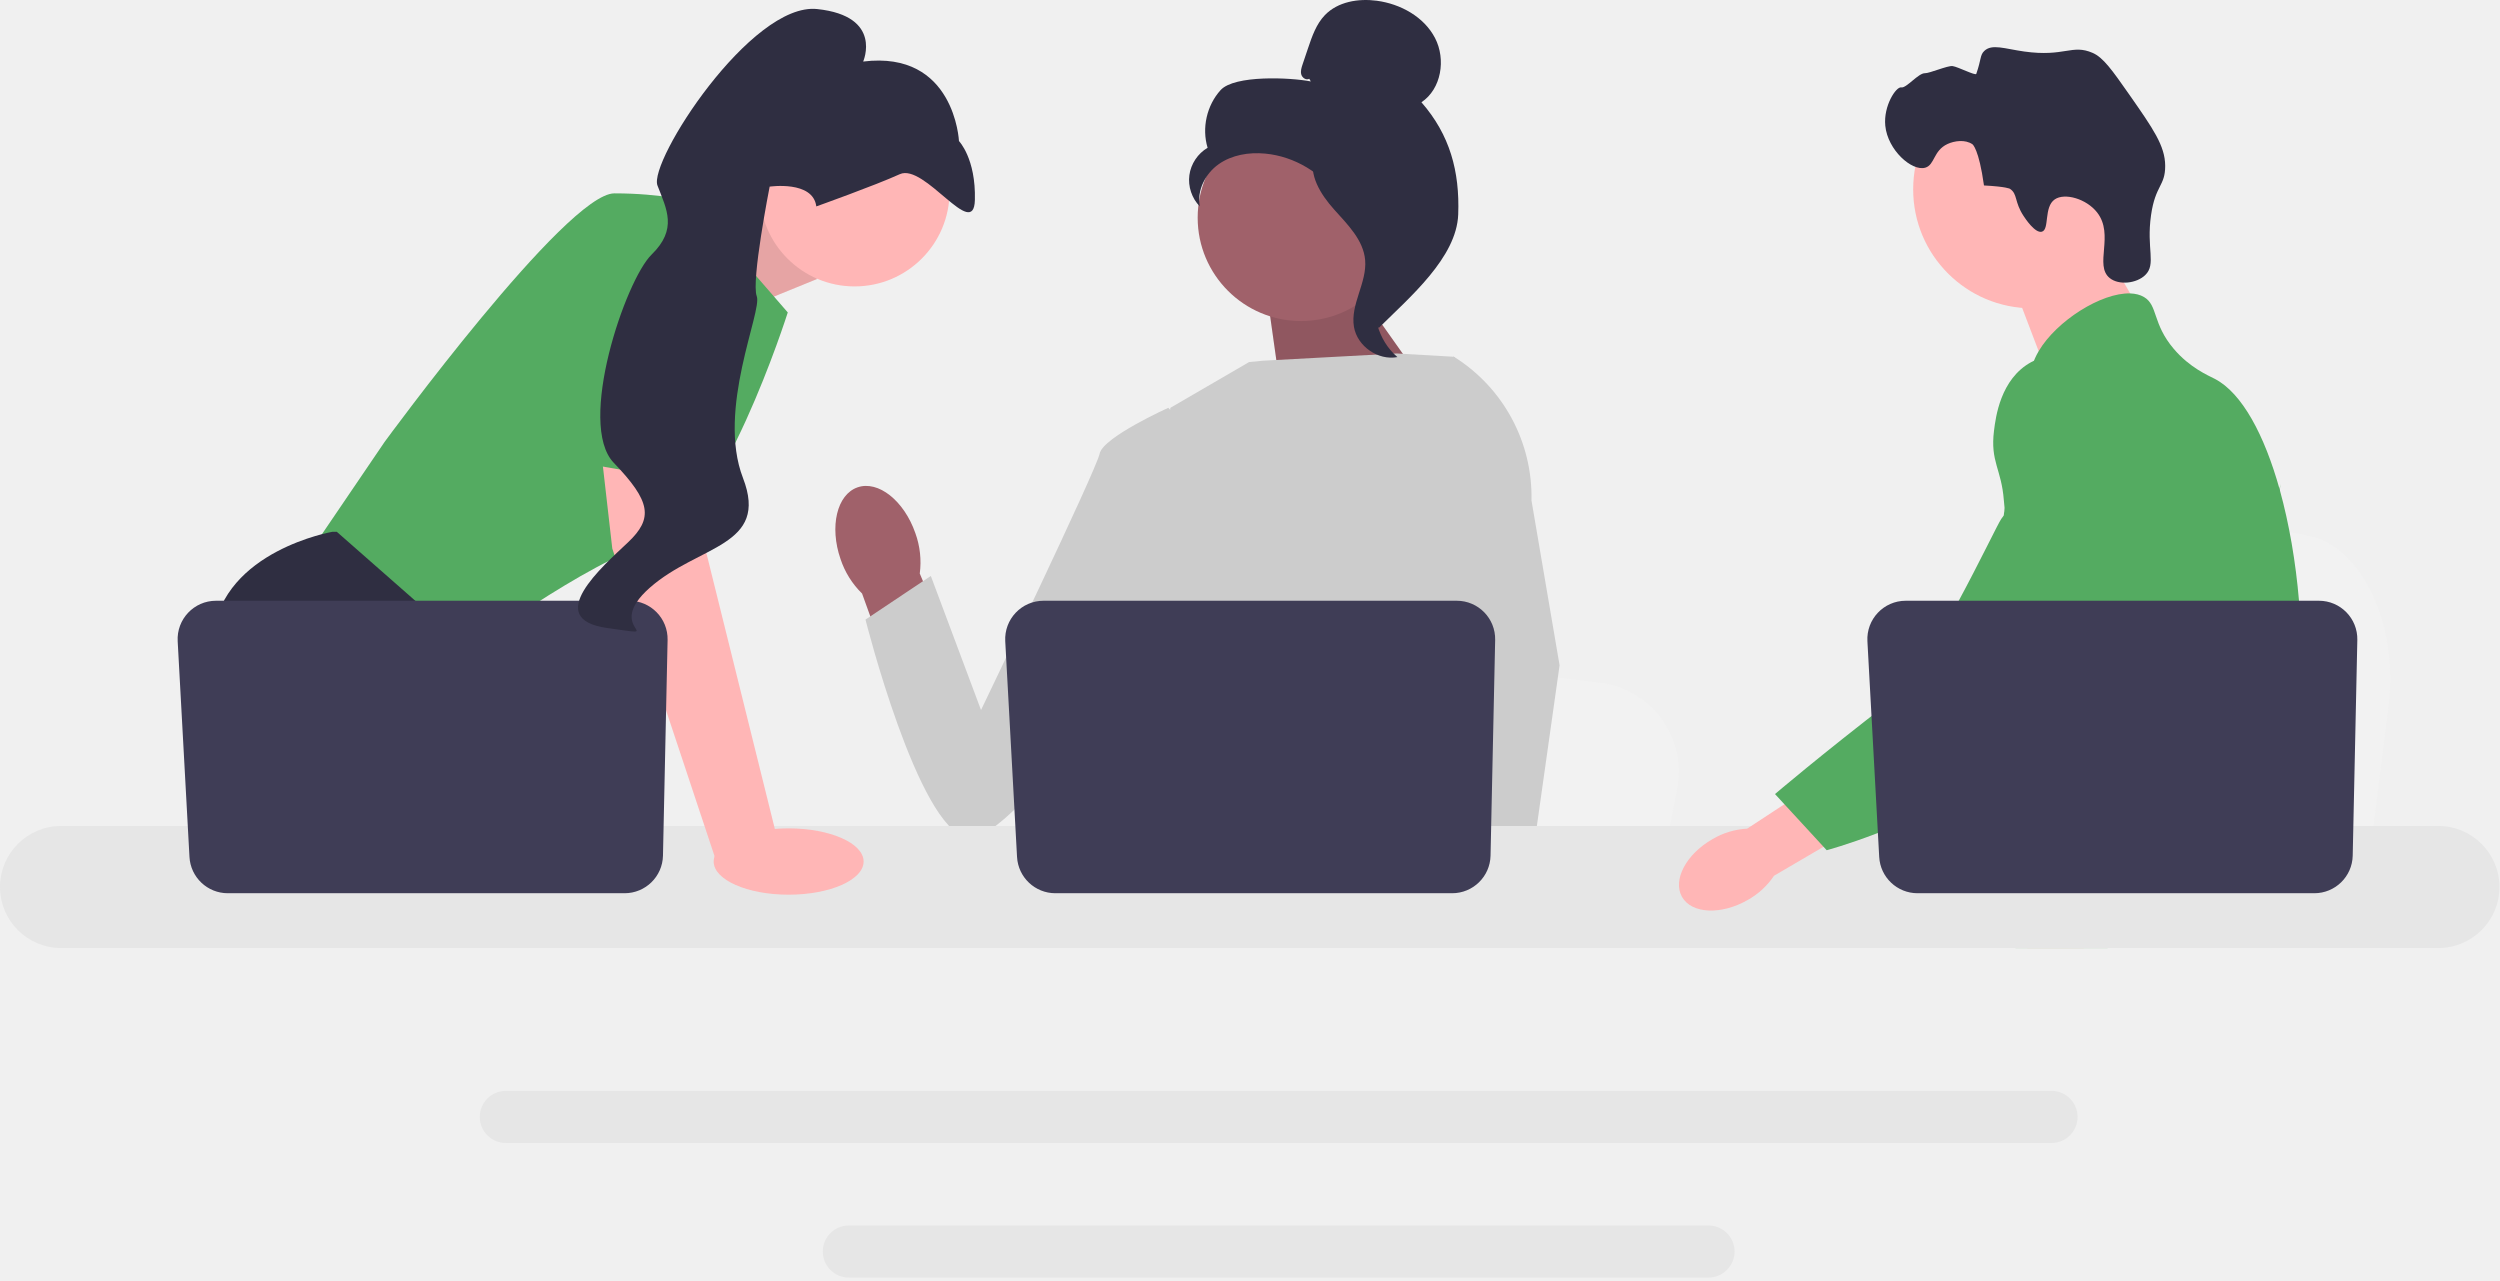
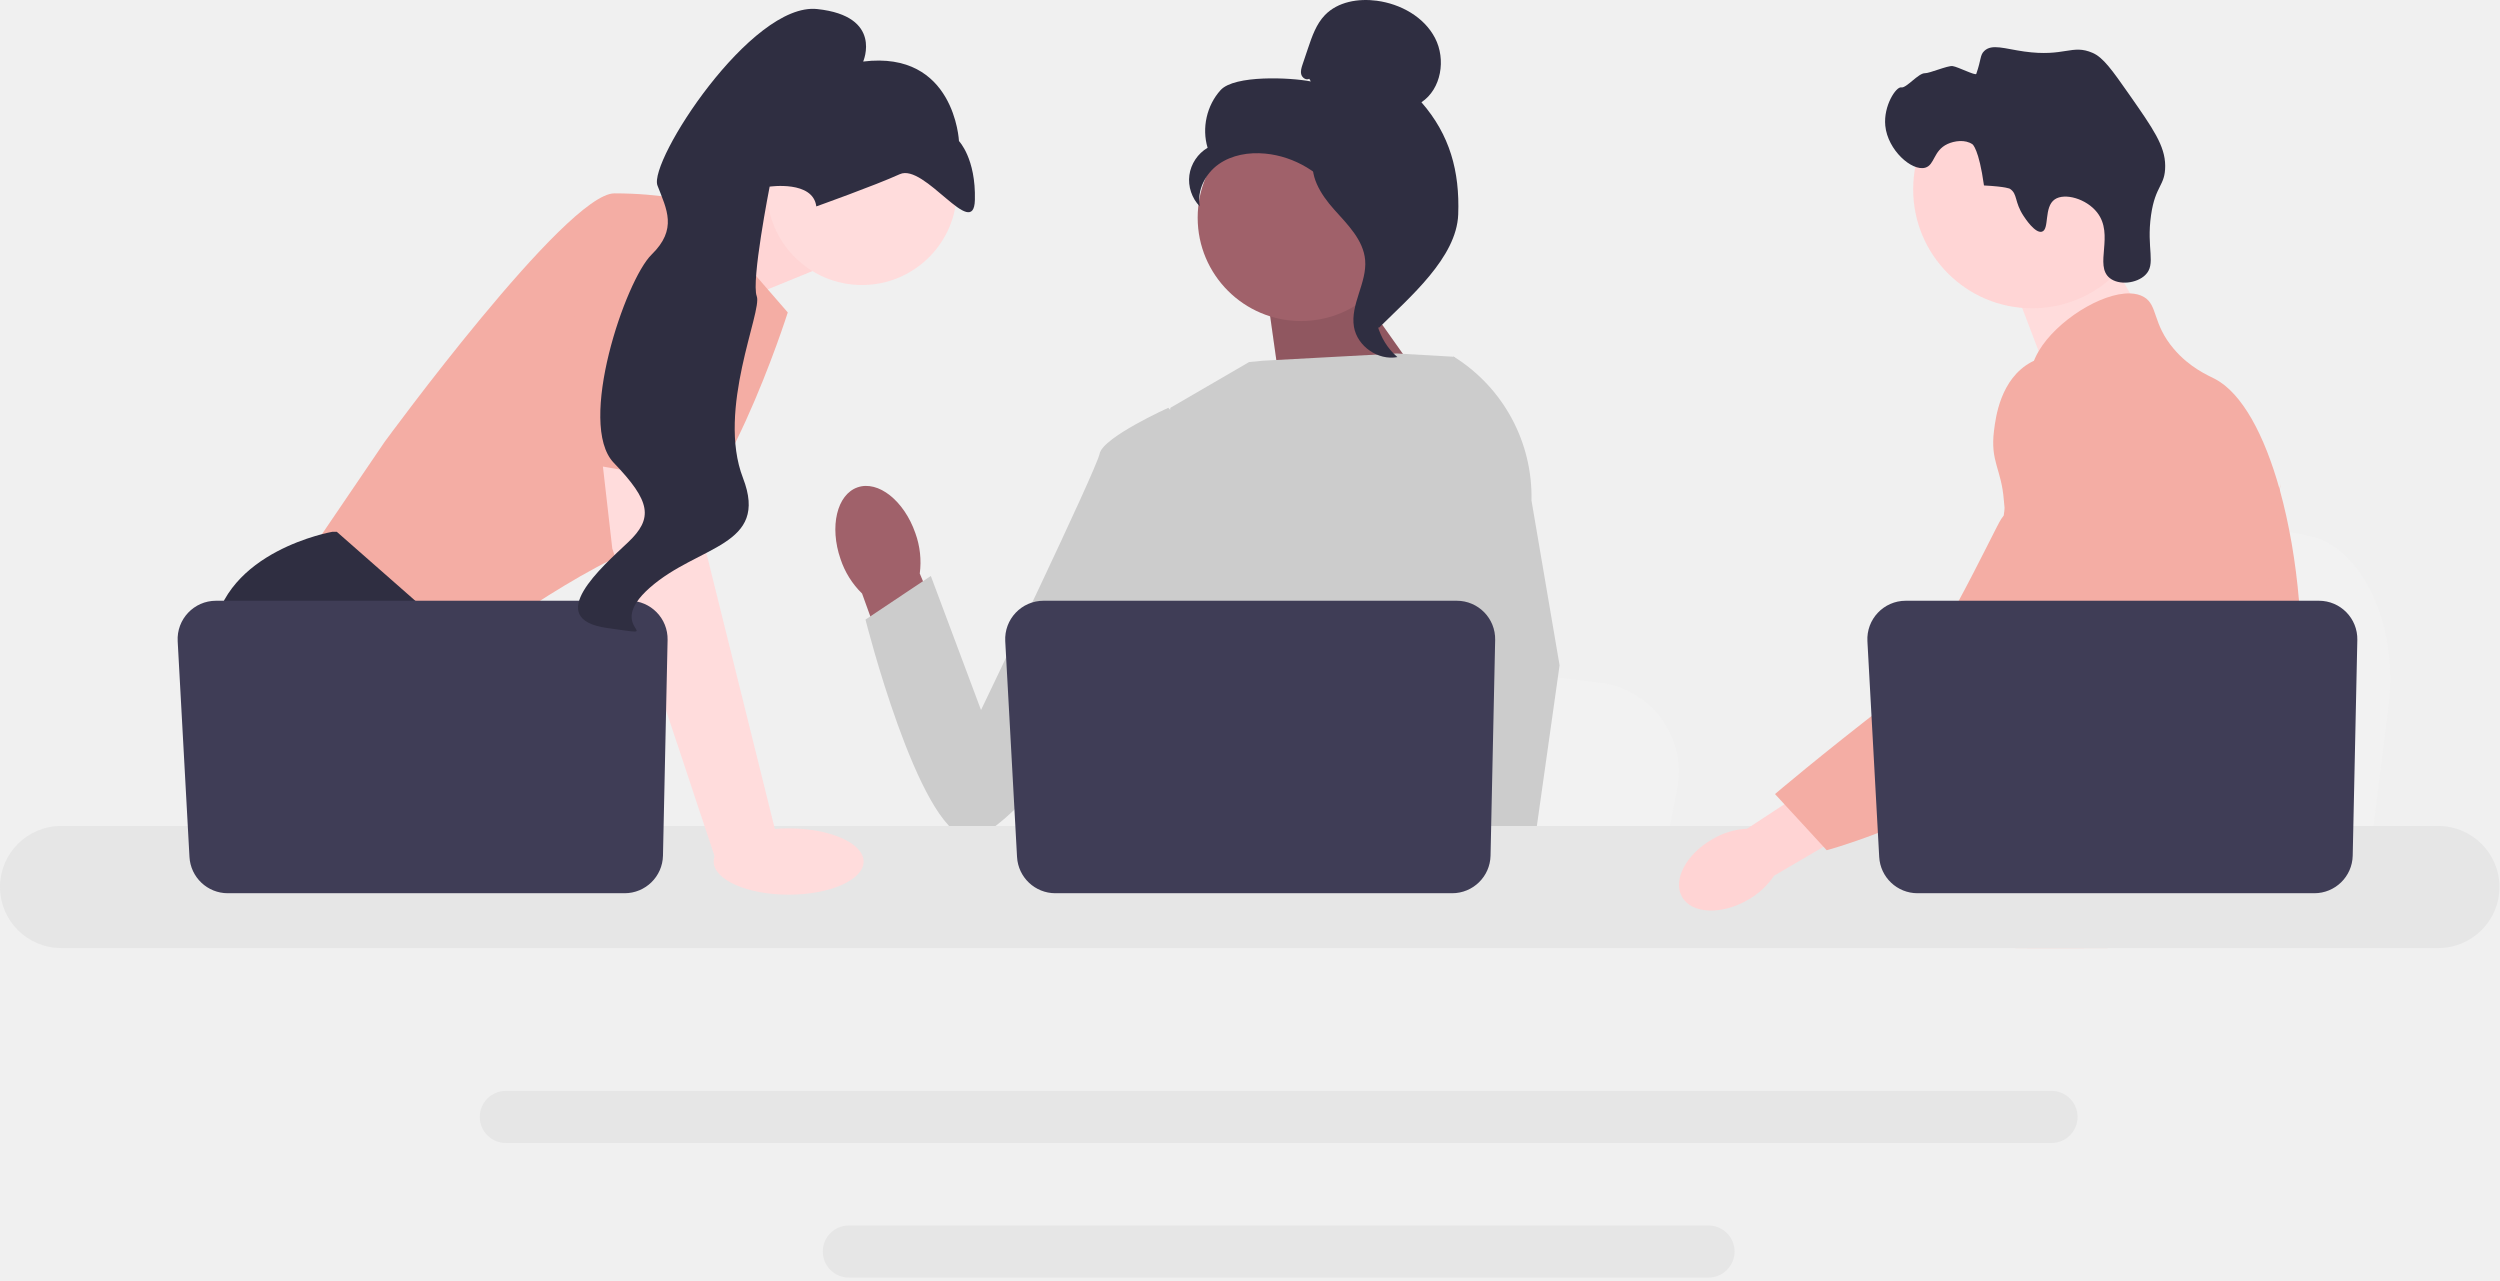
<svg xmlns="http://www.w3.org/2000/svg" fill="none" viewBox="0 0 867 444">
  <g clip-path="url(#a)">
-     <path fill="#F2F2F2" d="m828.335 244.952-2.715 21.622-6.74 53.704H683.498c1.057-12.037 2.502-29.362 4.046-48.065.152-1.868.312-3.748.464-5.639 3.872-47.014 8.108-100.216 8.108-100.216l17.799 3.315 34.532 6.422 14.071 2.615 37.682 7.016c18.787 3.491 31.71 30.693 28.135 59.226Z" />
-     <path fill="#FFB6B6" d="m725.93 79.358 16.649 29.134-31.999 22.677-13.65-35.811 29-16Z" />
-     <path fill="#FFB6B6" d="M704.735 106.92c22.779 0 41.244-18.466 41.244-41.245 0-22.778-18.465-41.244-41.244-41.244-22.778 0-41.244 18.466-41.244 41.245 0 22.778 18.466 41.244 41.244 41.244Z" />
-     <path fill="#2F2E41" d="M701.774 74.896c-3.275-4.984-1.99-7.591-4.731-9.423 0 0-1.104-.737-9-1.157-1.768-12.724-3.975-14.267-3.975-14.267-2.543-1.779-6.318-1.2-8.666-.113-4.966 2.3-4.391 7.27-7.735 8.22-4.619 1.314-13.024-6.091-13.852-14.569-.675-6.915 3.78-13.631 5.547-13.276 1.752.352 5.947-5.003 8.212-4.92 1.547.056 7.867-2.69 9.567-2.476 1.857.235 7.978 3.43 8.233 2.7 1.773-5.073 1.252-6.48 2.756-7.93 2.666-2.572 7.026-.781 13.867.18 14.074 1.978 16.53-2.663 23.743.482 3.644 1.59 6.692 5.874 12.641 14.38 8.319 11.895 12.479 17.843 12.506 24.78.027 7.074-3.399 6.625-4.904 17.098-1.675 11.658 1.884 16.989-2.004 20.776-3.005 2.928-9.113 3.623-12.322 1.053-5.494-4.398 1.696-15.012-4.384-22.766-3.732-4.76-11.238-6.878-14.676-4.525-3.888 2.66-1.746 10.47-4.48 11.21-2.341.634-5.772-4.588-6.343-5.457Z" />
-     <path fill="#54AB61" d="M797.85 237.338c-1.15 19.669-5.72 25.879-7.32 49.109-.35 5.1-.56 11.02-.56 18.08 0 1.8.01 3.541.01 5.241 0 3.619-.069 7.04-.49 10.509a46.302 46.302 0 0 1-1.78 8.5h-88.83c-.009-.02-.009-.04-.02-.06-.52-2.259-.85-4.42-1.1-6.489-.08-.66-.15-1.31-.21-1.951-.08-.75-.15-1.489-.219-2.219-.271-2.91-.54-5.66-1.181-8.29-.859-3.631-2.42-7.051-5.62-10.35-1.31-1.35-2.619-2.4-3.9-3.32-.25-.171-.49-.341-.74-.51-3.54-2.431-6.89-4.181-9.79-9.141-.05-.069-.09-.15-.13-.219-.5-.87-1.8-3.151-2.74-6.19-.99-3.16-1.59-7.131-.51-11.19 2.571-9.62 12.09-10.58 19.87-20.301a33.884 33.884 0 0 0 2.46-3.5c3.52-5.72 4.47-10.759 5.59-16.75a65.55 65.55 0 0 0 .731-4.93c.619-5.71.319-10.63-.411-15.029-2.379-14.411-9.4-23.331-4.44-36.261 1.561-4.059 3.771-7.11 6-9.719 4.72-5.531 9.57-9.121 8.73-16.26-.85-7.2-6.31-8.191-6.919-14.481-.311-3.179.729-6.529 2.679-9.82v-.009c6.24-10.591 21.821-20.341 31.72-20.031 1.83.051 3.45.46 4.8 1.25 4.89 2.88 2.85 9.17 10.341 17.991 5.569 6.549 11.869 9.17 14.259 10.409 9.47 4.941 17.17 19.511 22.4 38.14.04.141.08.28.12.431 3.23 11.67 5.511 24.92 6.641 38.36.479 5.689.759 11.41.819 17.069.051 4.52-.05 8.441-.26 11.931Z" />
-     <path fill="#FFB6B6" d="m731.331 304.728-1.811 5.04-1.14 3.16-2.64 7.35-3.06 8.5h-19.67l3.3-8.5 1.53-3.96 2.54-6.55 4.26-11 16.691 5.96Z" />
-     <path fill="#54AB61" d="M790.84 167.827c-.049.651-.12 1.371-.19 2.151-.779 7.94-2.62 22.15-5.31 38.36-1.42 8.55-3.08 17.66-4.95 26.71-4.019 19.529-9.019 38.76-14.67 51.4-1.01 2.28-2.05 4.34-3.11 6.16a87.57 87.57 0 0 1-2.55 4.11c-2.88 4.43-6.11 8.63-9.46 12.55-.13.17-.28.33-.43.5-.54.64-1.1 1.27-1.66 1.9-2.74 3.09-5.54 5.97-8.25 8.61-3.3 3.22-6.48 6.07-9.33 8.5h-31.94l-.13-.06-4.6-2.04s1.31-1.54 3.5-4.45a217.57 217.57 0 0 0 3.52-4.82c1.54-2.18 3.29-4.74 5.17-7.64a257.59 257.59 0 0 0 11.98-20.5c.481-.93.97-1.87 1.46-2.82.01-.03.03-.061.04-.09.83-1.62 1.651-3.29 2.47-4.99 6.95-14.46 8.94-26.46 9.511-30.35.799-5.5 1.909-13.191 1.609-21.651-.2-5.579-1.01-11.479-2.939-17.339v-.01a49.202 49.202 0 0 0-4.631-10.16c-5.65-9.38-10.24-9.77-13.89-19.991-1.08-3.029-3.53-9.869-2.78-17.089v-.01c.091-.89.24-1.79.44-2.691v-.009c.05-.25.12-.51.191-.76.569-2.21 1.509-4.4 2.939-6.481 2.79-4.039 6.6-6.439 10.01-7.869l.011-.01c3.939-1.64 7.339-1.99 8-2.05 14.609-1.3 25.939 10.98 32.129 17.69 2.39 2.59 4.581 4.76 6.581 6.529 15.569 13.901 19.839 5.021 20.949.431.17-.71.261-1.32.31-1.721Z" />
+     <path fill="#F2F2F2" d="m828.335 244.952-2.715 21.622-6.739 53.704H683.498c1.057-12.037 2.502-29.362 4.046-48.065.152-1.868.312-3.748.464-5.639 3.872-47.014 8.108-100.216 8.108-100.216l17.799 3.315 34.532 6.422 14.072 2.615 37.681 7.016c18.787 3.491 31.71 30.693 28.135 59.226Z" />
+     <path fill="#FFDCDC" d="m725.93 79.358 16.649 29.134-31.999 22.677-13.65-35.811 29-16Z" />
+     <path fill="#FFD5D5" d="M704.735 106.92c22.779 0 41.244-18.466 41.244-41.245 0-22.778-18.465-41.244-41.244-41.244-22.778 0-41.244 18.466-41.244 41.245 0 22.778 18.466 41.244 41.244 41.244Z" />
+     <path fill="#2F2E41" d="M701.774 74.896c-3.275-4.984-1.99-7.591-4.731-9.423 0 0-1.104-.737-9-1.157-1.768-12.724-3.975-14.267-3.975-14.267-2.543-1.779-6.318-1.2-8.666-.113-4.966 2.3-4.391 7.27-7.735 8.22-4.619 1.314-13.024-6.091-13.852-14.569-.675-6.915 3.78-13.631 5.547-13.276 1.752.352 5.947-5.003 8.212-4.92 1.547.056 7.867-2.69 9.567-2.476 1.857.235 7.978 3.43 8.233 2.7 1.773-5.073 1.252-6.48 2.756-7.93 2.666-2.572 7.026-.781 13.867.18 14.074 1.978 16.53-2.663 23.743.482 3.644 1.59 6.692 5.874 12.641 14.38 8.319 11.895 12.479 17.843 12.506 24.78.027 7.074-3.399 6.625-4.904 17.098-1.675 11.658 1.884 16.989-2.004 20.776-3.005 2.928-9.113 3.623-12.322 1.053-5.494-4.398 1.696-15.012-4.384-22.766-3.732-4.76-11.238-6.878-14.676-4.525-3.888 2.66-1.746 10.469-4.48 11.21-2.341.634-5.772-4.588-6.343-5.457Z" />
+     <path fill="#F4ADA4" d="M797.85 237.338c-1.15 19.669-5.72 25.879-7.32 49.109-.35 5.1-.56 11.02-.56 18.08 0 1.8.01 3.541.01 5.241 0 3.619-.069 7.04-.49 10.509a46.302 46.302 0 0 1-1.78 8.5h-88.83c-.009-.02-.009-.04-.02-.06-.52-2.259-.85-4.42-1.1-6.489-.08-.66-.15-1.31-.21-1.951-.08-.75-.15-1.489-.219-2.219-.271-2.91-.54-5.66-1.181-8.29-.859-3.631-2.42-7.051-5.62-10.35-1.31-1.35-2.619-2.4-3.9-3.32-.25-.171-.49-.341-.74-.51-3.54-2.431-6.89-4.181-9.79-9.141-.05-.069-.09-.15-.13-.219-.5-.87-1.8-3.151-2.74-6.19-.99-3.16-1.59-7.131-.51-11.19 2.571-9.62 12.09-10.58 19.87-20.301a33.884 33.884 0 0 0 2.46-3.5c3.52-5.72 4.47-10.759 5.59-16.75a65.55 65.55 0 0 0 .731-4.93c.619-5.71.319-10.63-.411-15.029-2.379-14.411-9.4-23.331-4.44-36.261 1.561-4.059 3.771-7.11 6-9.719 4.72-5.531 9.57-9.121 8.73-16.26-.85-7.2-6.31-8.191-6.919-14.481-.311-3.179.729-6.529 2.679-9.82v-.009c6.24-10.591 21.821-20.341 31.72-20.031 1.83.051 3.45.46 4.8 1.25 4.89 2.88 2.85 9.17 10.341 17.991 5.569 6.549 11.869 9.17 14.259 10.409 9.47 4.941 17.17 19.511 22.4 38.14.04.141.08.28.12.431 3.23 11.67 5.511 24.92 6.641 38.36.479 5.689.759 11.41.819 17.069.051 4.52-.05 8.441-.26 11.931Z" />
+     <path fill="#FFB6B6" d="m731.331 304.728-1.811 5.04-1.14 3.159-2.64 7.351-3.06 8.5h-19.67l3.3-8.5 1.53-3.96 2.54-6.55 4.26-11 16.691 5.96Z" />
+     <path fill="#F4ADA4" d="M790.84 167.827c-.049.651-.12 1.371-.19 2.151-.779 7.94-2.62 22.15-5.31 38.36-1.42 8.55-3.08 17.66-4.95 26.71-4.019 19.529-9.019 38.76-14.67 51.4-1.01 2.28-2.05 4.34-3.11 6.16a87.57 87.57 0 0 1-2.55 4.11c-2.88 4.43-6.11 8.63-9.46 12.55-.13.17-.28.33-.43.5-.54.64-1.1 1.27-1.66 1.9-2.74 3.09-5.54 5.97-8.25 8.61-3.3 3.22-6.48 6.07-9.33 8.5h-31.94l-.13-.06-4.6-2.04s1.31-1.54 3.5-4.45a217.57 217.57 0 0 0 3.52-4.82c1.54-2.18 3.29-4.74 5.17-7.64a257.59 257.59 0 0 0 11.98-20.5c.481-.93.97-1.87 1.46-2.82.01-.03.03-.061.04-.09.83-1.62 1.651-3.29 2.47-4.99 6.95-14.46 8.94-26.46 9.511-30.35.799-5.5 1.909-13.191 1.609-21.651-.2-5.579-1.01-11.479-2.939-17.339v-.01a49.202 49.202 0 0 0-4.631-10.16c-5.65-9.38-10.24-9.77-13.89-19.991-1.08-3.029-3.53-9.869-2.78-17.089v-.01c.091-.89.24-1.79.44-2.691v-.009c.05-.25.12-.51.191-.76.569-2.21 1.509-4.4 2.939-6.481 2.79-4.039 6.6-6.439 10.01-7.869l.011-.01c3.939-1.64 7.339-1.99 8-2.05 14.609-1.3 25.939 10.98 32.129 17.69 2.39 2.59 4.581 4.76 6.581 6.529 15.569 13.901 19.839 5.021 20.949.431.17-.71.261-1.32.31-1.721Z" />
    <path fill="#6C63FF" d="M790.89 167.308c0 .05-.01.22-.05.5.02-.151.031-.3.04-.441 0-.029 0-.049.01-.059Z" />
-     <path fill="#E6E6E6" d="M711.47 378.317H175.42c-4.98 0-9.04 4.05-9.04 9.031 0 4.989 4.06 9.039 9.04 9.039h536.05c4.98 0 9.03-4.05 9.03-9.039 0-4.981-4.05-9.031-9.03-9.031Zm-118.96 46.681H294.37c-4.98 0-9.03 4.049-9.03 9.029 0 4.98 4.05 9.04 9.03 9.04h298.14c4.98 0 9.04-4.06 9.04-9.04 0-4.98-4.06-9.029-9.04-9.029Z" />
-     <path fill="#FFB6B6" d="m235.069 81.275 33.784-14.218 14.49 29.706-35.501 14.49-12.773-29.978Z" />
-     <path fill="#000" d="m235.069 81.275 33.784-14.218 14.49 29.706-35.501 14.49-12.773-29.978Z" opacity=".1" />
-     <path fill="#54AB61" d="m239.872 69.955 33.328 38.4s-23.184 73.177-46.369 79.698c-23.185 6.52-65.932 38.399-65.932 38.399l-53.615-34.777 26.083-38.4s63.034-86.218 79.698-86.218c16.664 0 26.807 2.898 26.807 2.898Z" />
+     <path fill="#E6E6E6" d="M711.47 378.318H175.42c-4.98 0-9.04 4.049-9.04 9.03 0 4.99 4.06 9.039 9.04 9.039h536.05c4.98 0 9.03-4.049 9.03-9.039 0-4.981-4.05-9.03-9.03-9.03Zm-118.96 46.68H294.37c-4.98 0-9.03 4.05-9.03 9.03 0 4.98 4.05 9.04 9.03 9.04h298.14c4.98 0 9.04-4.06 9.04-9.04 0-4.98-4.06-9.03-9.04-9.03Z" />
+     <path fill="#FFD4D4" d="m234.069 78.275 33.784-14.218 14.491 29.706-35.502 14.49-12.773-29.978Z" />
+     <path fill="#FFDCDC" d="M234 78.218 267.784 64l14.49 29.706-35.502 14.49L234 78.218Z" opacity=".1" />
+     <path fill="#F4ADA4" d="m239.872 69.955 33.328 38.4s-23.184 73.177-46.369 79.698c-23.185 6.52-65.932 38.399-65.932 38.399l-53.615-34.777 26.083-38.4s63.034-86.218 79.698-86.218c16.664 0 26.807 2.898 26.807 2.898Z" />
    <path fill="#2F2E41" d="M194.843 320.278h-77.582l-4.905-6.557L92.33 286.95l-4.608-6.159s-17.388-31.879-13.766-60.86c3.623-28.981 41.298-35.501 41.298-35.501h1.551l46.123 40.529-2.753 37.719 14.606 24.272 20.062 33.328Z" />
    <path fill="#2F2E41" d="M133.15 320.278h-20.794v-30.792l20.794 30.792Z" />
    <path fill="#F2F2F2" d="m581.644 273.532-2.586 13.418-6.42 33.328H443.681c1.007-7.47 2.383-18.222 3.854-29.829.145-1.159.297-2.326.442-3.499 3.688-29.177 7.723-62.193 7.723-62.193l16.954 2.057 32.893 3.985 13.404 1.623 35.893 4.355c17.896 2.166 30.205 19.047 26.8 36.755Z" />
-     <path fill="#2F2E41" d="M764.144 320.278h-69.945a233.544 233.544 0 0 0 1.666-1.978l20.968-3.463 43.203-7.129s1.971 5.093 4.108 12.57Z" />
+     <path fill="#2F2E41" d="M764.144 320.278h-69.945c1.065-1.254 1.666-1.978 1.666-1.978l20.968-3.463 43.203-7.13s1.971 5.094 4.108 12.571Z" />
    <path fill="#A0616A" d="m467.455 95.766 30.418 43.018-53.059 1.585-5.695-40.427 28.336-4.176Z" />
    <path fill="#000" d="m467.455 95.766 30.418 43.018-53.059 1.585-5.695-40.427 28.336-4.176Z" opacity=".1" />
    <path fill="#A0616A" d="M317.446 184.896c-3.903-11.259-12.876-18.371-20.041-15.886-7.165 2.485-9.808 13.625-5.902 24.888a29.824 29.824 0 0 0 7.464 11.944l17.14 47.497 22.117-8.518-19.245-45.919a29.827 29.827 0 0 0-1.533-14.006Z" />
    <path fill="#CCC" d="m523.347 162.977-.041 43.84-4.079 16.194-8.39 33.306-6.108 30.633-4.55 22.822-1.623 8.151a125.409 125.409 0 0 1-3.659 2.355H388.921c-6.021-3.615-9.39-6.427-9.39-6.427s1.667-1.565 3.572-4.079c3.217-4.245 7.108-11.201 4.724-17.845-.5-1.391-.63-3.086-.478-4.977.971-12.476 14.056-33.575 14.056-33.575l-2.71-31.314-1.188-13.722 8.377-66.91 27.308-15.874 4.714-.456 46.536-2.515 19.235 1.109.876.239 18.794 39.045Z" />
-     <path fill="#FFB6B6" d="M525.414 320.278h-23.185l-1.021-10.505-.022-.211 6.564-.449 17.077-1.166.297 6.289.232 4.825.058 1.217Z" />
+     <path fill="#FFB6B6" d="M525.414 320.278h-23.185l-1.021-10.506-.022-.21 6.564-.449 17.077-1.166.297 6.288.232 4.826.058 1.217Z" />
    <path fill="#CCC" d="m531.121 173.577 9.74 57.143-7.948 56.23-1.239 8.752-2.188 15.454-.674 4.753.022.515.166 3.854h-27.531l-1.015-10.506-.087-.941-2.072-21.519-.036-.362-4.398-45.631 8.622-32.98.638-2.427v-.007l3.751-56.47-2.906-25.662-.029-.239c.058.036.109.072.167.108.152.095.304.189.449.29 16.925 10.738 27.011 29.575 26.568 49.645Zm-115.373-21.198-10.588-10.951s-22.664 10.218-23.794 15.886c-1.129 5.669-41.146 88.926-41.146 88.926l-17.41-46.499-22.662 15.131s18.184 72.191 35.19 75.581c17.006 3.389 74.001-85.446 74.001-85.446l6.409-52.628Z" />
-     <path fill="#E6E6E6" d="M845.64 286.447H21.16c-11.67 0-21.16 9.5-21.16 21.17 0 11.67 9.49 21.16 21.16 21.16h824.48c11.67 0 21.17-9.489 21.17-21.16 0-11.67-9.5-21.17-21.17-21.17Z" />
+     <path fill="#E6E6E6" d="M845.64 286.448H21.16c-11.67 0-21.16 9.5-21.16 21.169 0 11.67 9.49 21.161 21.16 21.161h824.48c11.67 0 21.17-9.49 21.17-21.161 0-11.67-9.5-21.169-21.17-21.169Z" />
    <path fill="#3F3D56" d="m518.522 221.94-1.603 74.802c-.155 7.241-6.069 13.03-13.312 13.03H366.004c-7.071 0-12.909-5.527-13.295-12.588l-4.09-74.803c-.417-7.628 5.656-14.042 13.296-14.042H505.21c7.465 0 13.472 6.137 13.312 13.601Z" />
-     <path fill="#FFB6B6" d="M296.385 99.331c18.182 0 32.922-14.74 32.922-32.921 0-18.183-14.74-32.922-32.922-32.922-18.182 0-32.922 14.74-32.922 32.922 0 18.182 14.74 32.921 32.922 32.921Zm-55.064 53.22 3.623 39.124 24.634 99.26-21.282 7.459-35.956-108.168-4.966-43.471 33.947 5.796Z" />
+     <path fill="#FFDCDC" d="M298.922 98.844c18.182 0 32.922-14.74 32.922-32.922 0-18.182-14.74-32.922-32.922-32.922C280.74 33 266 47.74 266 65.922c0 18.182 14.74 32.922 32.922 32.922Zm-57.601 53.707 3.623 39.124 24.634 99.26-21.282 7.459-35.956-108.168-4.966-43.471 33.947 5.796Z" />
    <path fill="#3F3D56" d="m231.522 221.94-1.603 74.802c-.155 7.241-6.069 13.03-13.312 13.03H79.004c-7.071 0-12.91-5.527-13.295-12.588l-4.09-74.803c-.417-7.628 5.656-14.042 13.296-14.042H218.21c7.465 0 13.472 6.137 13.312 13.601Z" />
-     <path fill="#FFB6B6" d="M273.5 310.278c14.359 0 26-5.149 26-11.5s-11.641-11.5-26-11.5-26 5.149-26 11.5 11.641 11.5 26 11.5Z" />
-     <path fill="#54AB61" d="m190.242 158.532 14.853-79.158s41.298-5.796 42.747 7.97c1.449 13.766-1.036 81.042-1.036 81.042l-56.564-9.854Z" />
+     <path fill="#FFDCDC" d="M273.5 310.278c14.359 0 26-5.149 26-11.5s-11.641-11.5-26-11.5-26 5.149-26 11.5 11.641 11.5 26 11.5Z" />
+     <path fill="#F4ADA4" d="m190.242 158.532 14.853-79.158s41.298-5.796 42.747 7.97c1.449 13.766-1.036 81.042-1.036 81.042l-56.564-9.854Z" />
    <path fill="#2F2E41" d="M283.095 71.586s20.366-7.268 28.956-11.18c8.591-3.91 25.657 23.367 26.037 8.961.38-14.406-5.518-20.447-5.518-20.447s-1.472-31.515-33.223-27.575c0 0 6.984-15.767-15.941-18.205-22.924-2.438-58.589 52.92-55.395 61.194 3.194 8.273 7.023 15.113-2.039 23.958-9.062 8.846-26.03 58.77-13.12 72.204 12.91 13.434 13.758 19.263 4.912 27.621-8.846 8.357-29.754 26.53-7.147 29.685 22.607 3.155-2.068.798 14.785-14.026 16.854-14.825 41.448-14.22 32.265-38.005-9.183-23.785 6.771-57.869 4.775-63.04-1.996-5.17 4.472-38.005 4.472-38.005s15.055-2.212 16.181 6.86Z" />
    <path fill="#A0616A" d="M451.191 111.337c19.793 0 35.838-16.045 35.838-35.838S470.984 39.66 451.191 39.66s-35.838 16.046-35.838 35.84 16.045 35.838 35.838 35.838Z" />
-     <path fill="#2F2E41" d="M454.051 27.317c-1.037.606-2.426-.31-2.758-1.464-.333-1.154.054-2.379.439-3.516l1.933-5.727c1.372-4.062 2.827-8.266 5.797-11.358C463.945.586 471.069-.6 477.483.26c8.235 1.104 16.361 5.564 20.191 12.939 3.829 7.374 2.199 17.665-4.721 22.266 9.862 11.303 13.3 23.9 12.757 38.891-.543 14.991-16.879 28.788-27.533 39.348-2.379-1.442-4.542-8.201-3.233-10.656 1.308-2.455-.567-5.3 1.054-7.562 1.62-2.261 2.976 1.34 1.338-.909-1.034-1.419 3-4.683 1.464-5.533-7.432-4.108-9.904-13.37-14.571-20.464-5.63-8.556-15.266-14.35-25.463-15.312-5.617-.53-11.55.43-16.154 3.69-4.604 3.262-7.585 9.09-6.517 14.63-2.765-2.808-4.142-6.923-3.622-10.829.519-3.906 2.922-7.518 6.324-9.506-2.068-6.842-.296-14.711 4.506-20.005 4.801-5.294 24.28-4.393 31.29-3l-.542-.93Z" />
-     <path fill="#2F2E41" d="M455.14 53.475c9.285 1.002 15.989 9.045 21.65 16.472 3.262 4.281 6.68 9.009 6.598 14.39-.083 5.442-3.721 10.11-5.459 15.266-2.842 8.429-.073 18.458 6.693 24.233-6.685 1.269-13.912-3.744-15.066-10.449-1.343-7.806 4.574-15.34 3.874-23.23-.618-6.95-6.095-12.3-10.752-17.498-4.657-5.197-9.031-12.093-6.888-18.735l-.65-.45Z" />
-     <path fill="#FFB6B6" d="M593.947 290.977c-9.196 5.231-13.952 14.216-10.622 20.069 3.33 5.852 13.483 6.355 22.682 1.121a26.478 26.478 0 0 0 9.219-8.451l38.687-22.656-11.019-17.928-36.968 24.238a26.5 26.5 0 0 0-11.979 3.607Z" />
-     <path fill="#54AB61" d="M724.935 124.841c-1.156-.458-11.301-4.3-20.562.772-10.638 5.826-12.281 19.126-12.857 23.791-1.332 10.776 2.59 13.192 3.418 24.101 1.549 20.41 5.634-2.874-.889 6.442-2.258 3.225-25.317 53.199-38.035 62.987-24.733 19.037-40.439 32.444-40.439 32.444l17.93 19.478s28.334-7.55 53.377-23.811c25.688-16.68 38.532-25.019 48.469-41.335.856-1.405 21.331-36.176 10.335-74.624-2.508-8.77-7.104-24.839-20.747-30.245Z" />
+     <path fill="#2F2E41" d="M454.051 27.317c-1.037.606-2.426-.31-2.758-1.464-.333-1.154.054-2.379.439-3.516l1.933-5.727c1.372-4.062 2.827-8.266 5.797-11.358C463.945.586 471.069-.6 477.482.26c8.236 1.104 16.362 5.564 20.192 12.939 3.829 7.374 2.199 17.665-4.721 22.266 9.862 11.303 13.3 23.9 12.757 38.891-.543 14.991-16.879 28.788-27.533 39.348-2.379-1.442-4.542-8.201-3.233-10.656 1.308-2.455-.567-5.3 1.054-7.562 1.62-2.261 2.976 1.34 1.337-.909-1.033-1.419 3.001-4.683 1.465-5.533-7.432-4.108-9.904-13.37-14.571-20.464-5.63-8.556-15.266-14.35-25.463-15.312-5.617-.53-11.55.43-16.154 3.69-4.604 3.262-7.585 9.09-6.517 14.63-2.765-2.808-4.142-6.923-3.623-10.829.52-3.906 2.923-7.518 6.325-9.506-2.069-6.842-.296-14.711 4.506-20.005 4.801-5.294 24.28-4.393 31.29-3l-.542-.93Z" />
+     <path fill="#2F2E41" d="M455.14 53.475c9.285 1.002 15.989 9.045 21.649 16.472 3.263 4.281 6.681 9.009 6.599 14.39-.083 5.442-3.721 10.11-5.46 15.266-2.841 8.429-.072 18.458 6.694 24.233-6.685 1.269-13.912-3.744-15.066-10.449-1.343-7.806 4.574-15.34 3.873-23.23-.617-6.95-6.095-12.3-10.751-17.498-4.657-5.197-9.031-12.093-6.888-18.735l-.65-.45Z" />
+     <path fill="#FFD4D4" d="M593.947 290.977c-9.196 5.231-13.952 14.216-10.622 20.069 3.33 5.852 13.483 6.355 22.682 1.121a26.478 26.478 0 0 0 9.219-8.451l38.687-22.656-11.019-17.928-36.969 24.238a26.5 26.5 0 0 0-11.978 3.607Z" />
+     <path fill="#F4ADA4" d="M724.935 124.841c-1.156-.458-11.301-4.3-20.562.772-10.638 5.826-12.281 19.126-12.857 23.791-1.332 10.776 2.59 13.192 3.418 24.101 1.549 20.41 5.634-2.874-.889 6.442-2.258 3.225-25.317 53.199-38.035 62.987-24.733 19.037-40.439 32.444-40.439 32.444l17.93 19.478s28.334-7.55 53.377-23.811c25.688-16.68 38.532-25.019 48.469-41.335.856-1.405 21.331-36.176 10.335-74.624-2.508-8.77-7.104-24.839-20.747-30.245Z" />
    <path fill="#3F3D56" d="m817.522 221.94-1.603 74.802c-.155 7.241-6.069 13.03-13.312 13.03H665.004c-7.071 0-12.909-5.527-13.295-12.588l-4.09-74.803c-.417-7.628 5.656-14.042 13.296-14.042H804.21c7.465 0 13.472 6.137 13.312 13.601Z" />
  </g>
  <defs>
    <clipPath id="a">
      <path fill="#fff" d="M0 0h866.81v443.068H0z" />
    </clipPath>
  </defs>
</svg>
